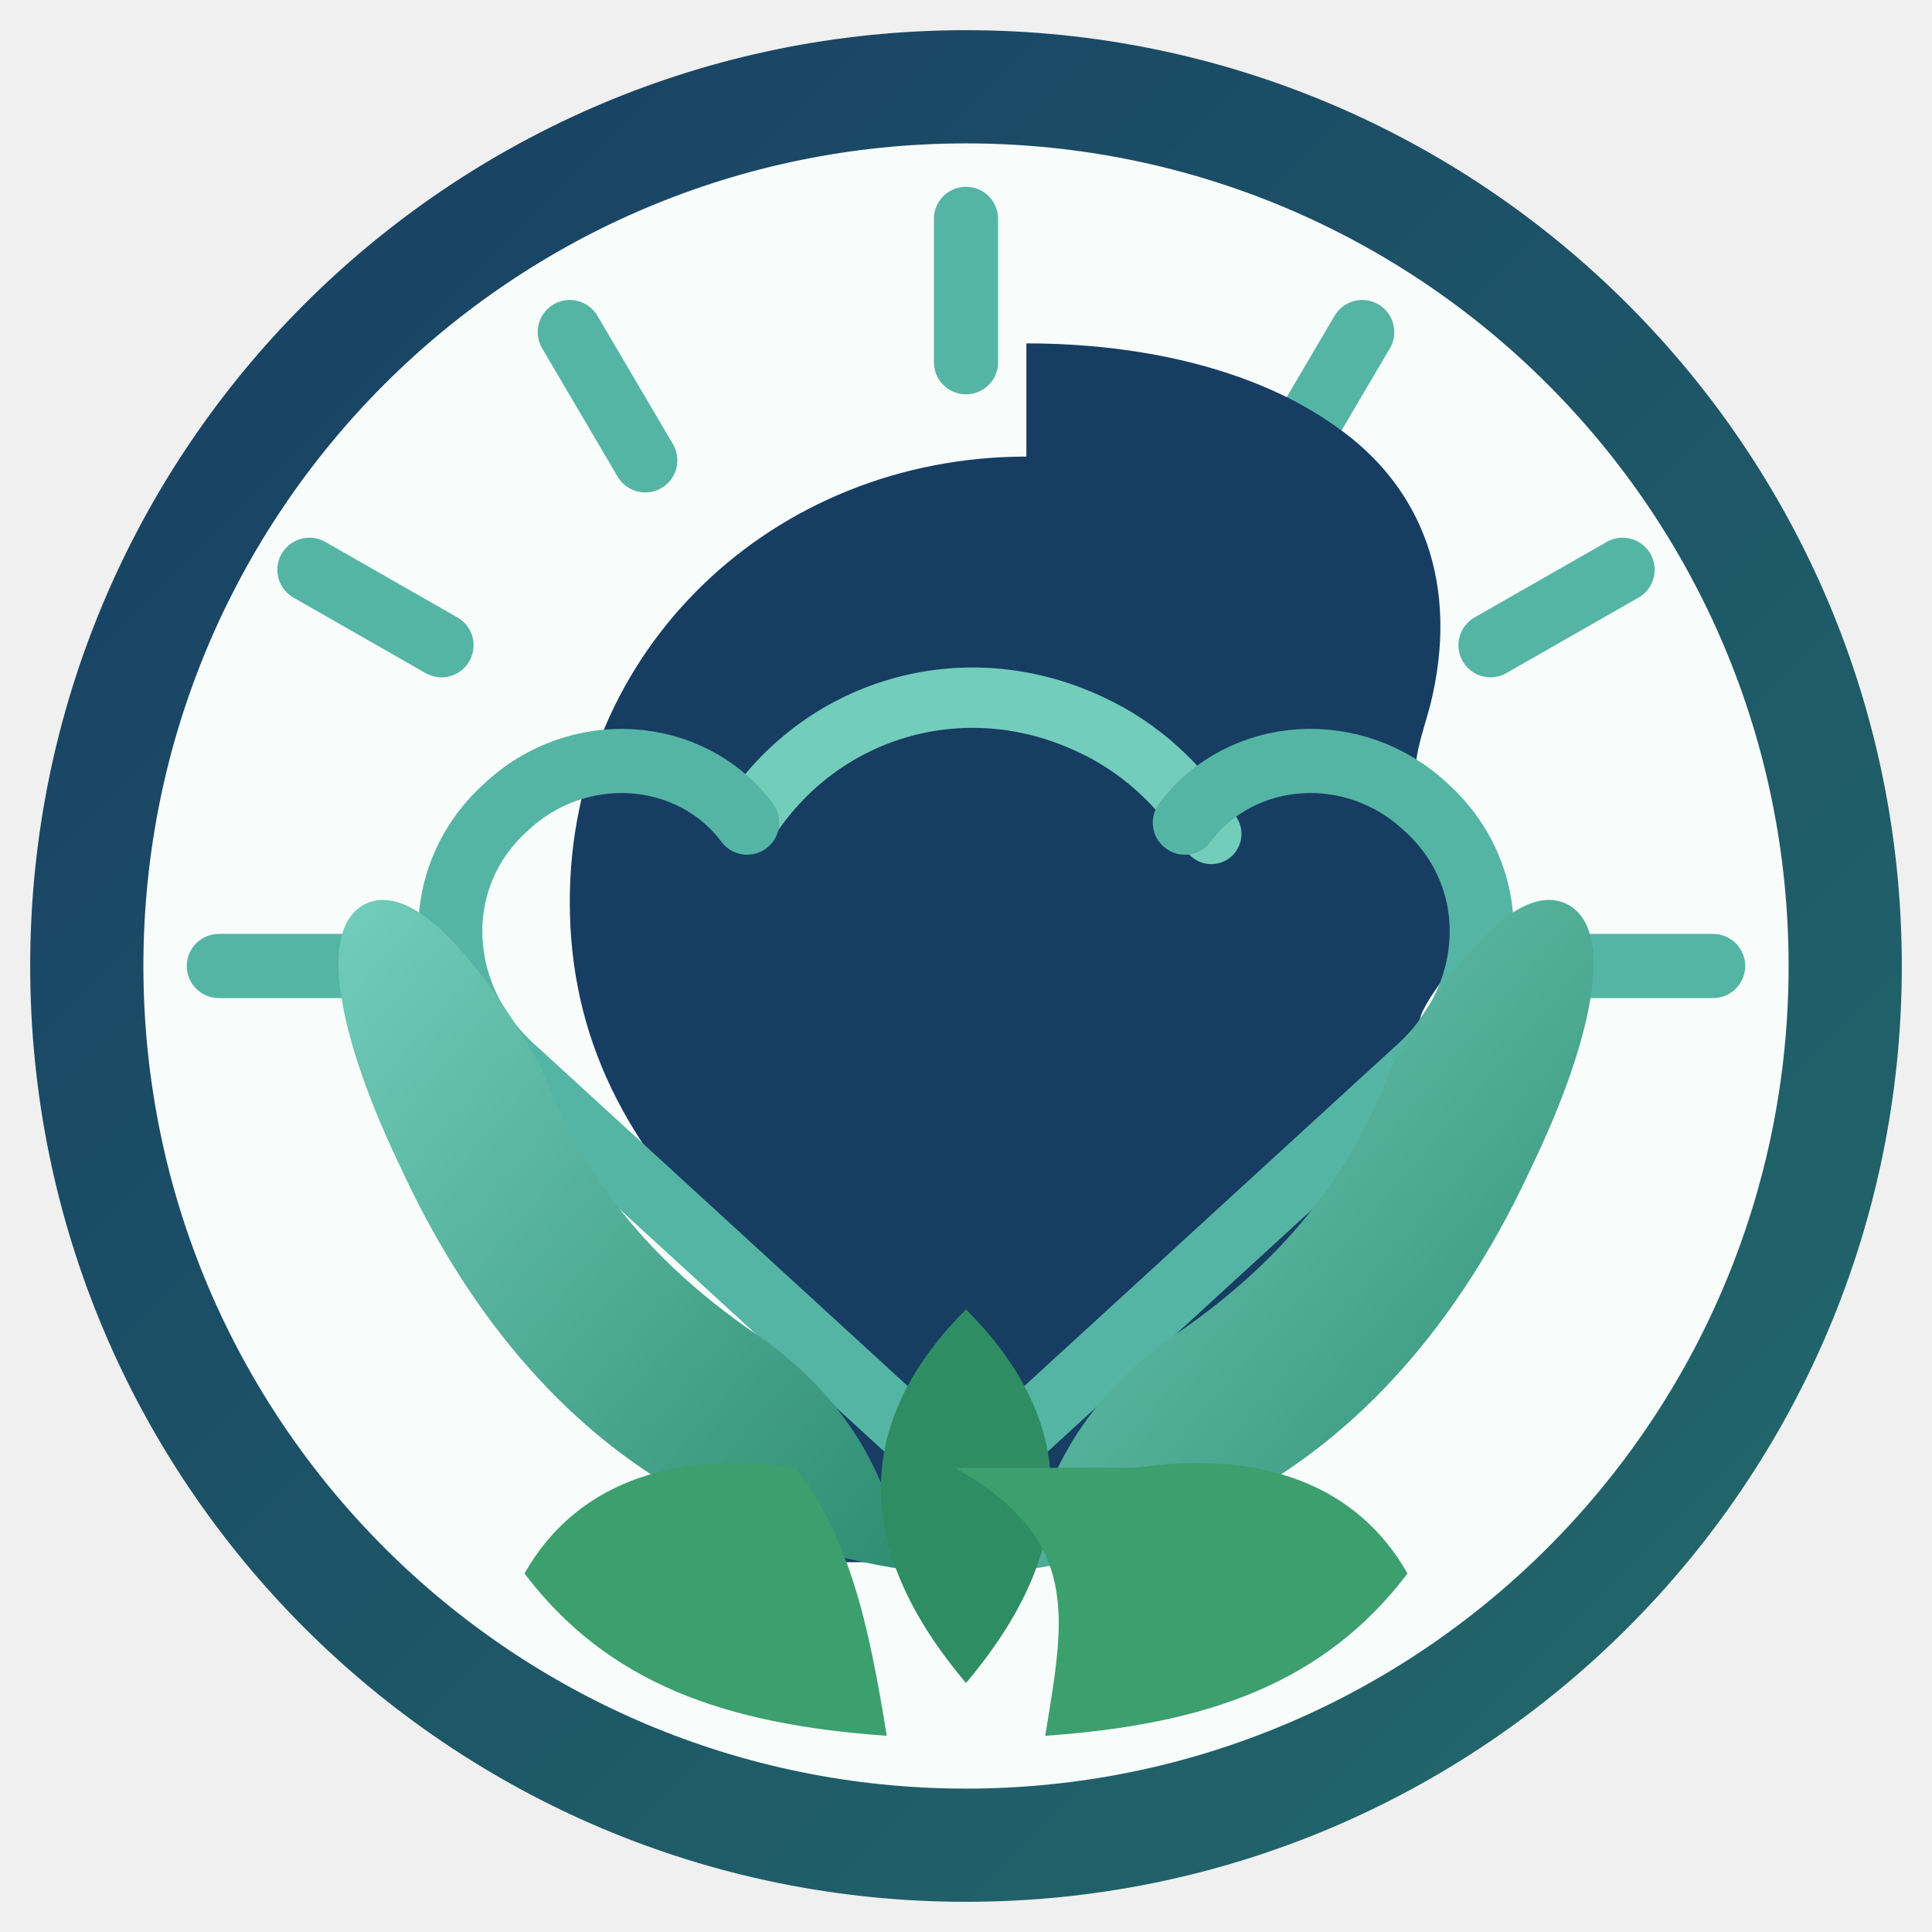
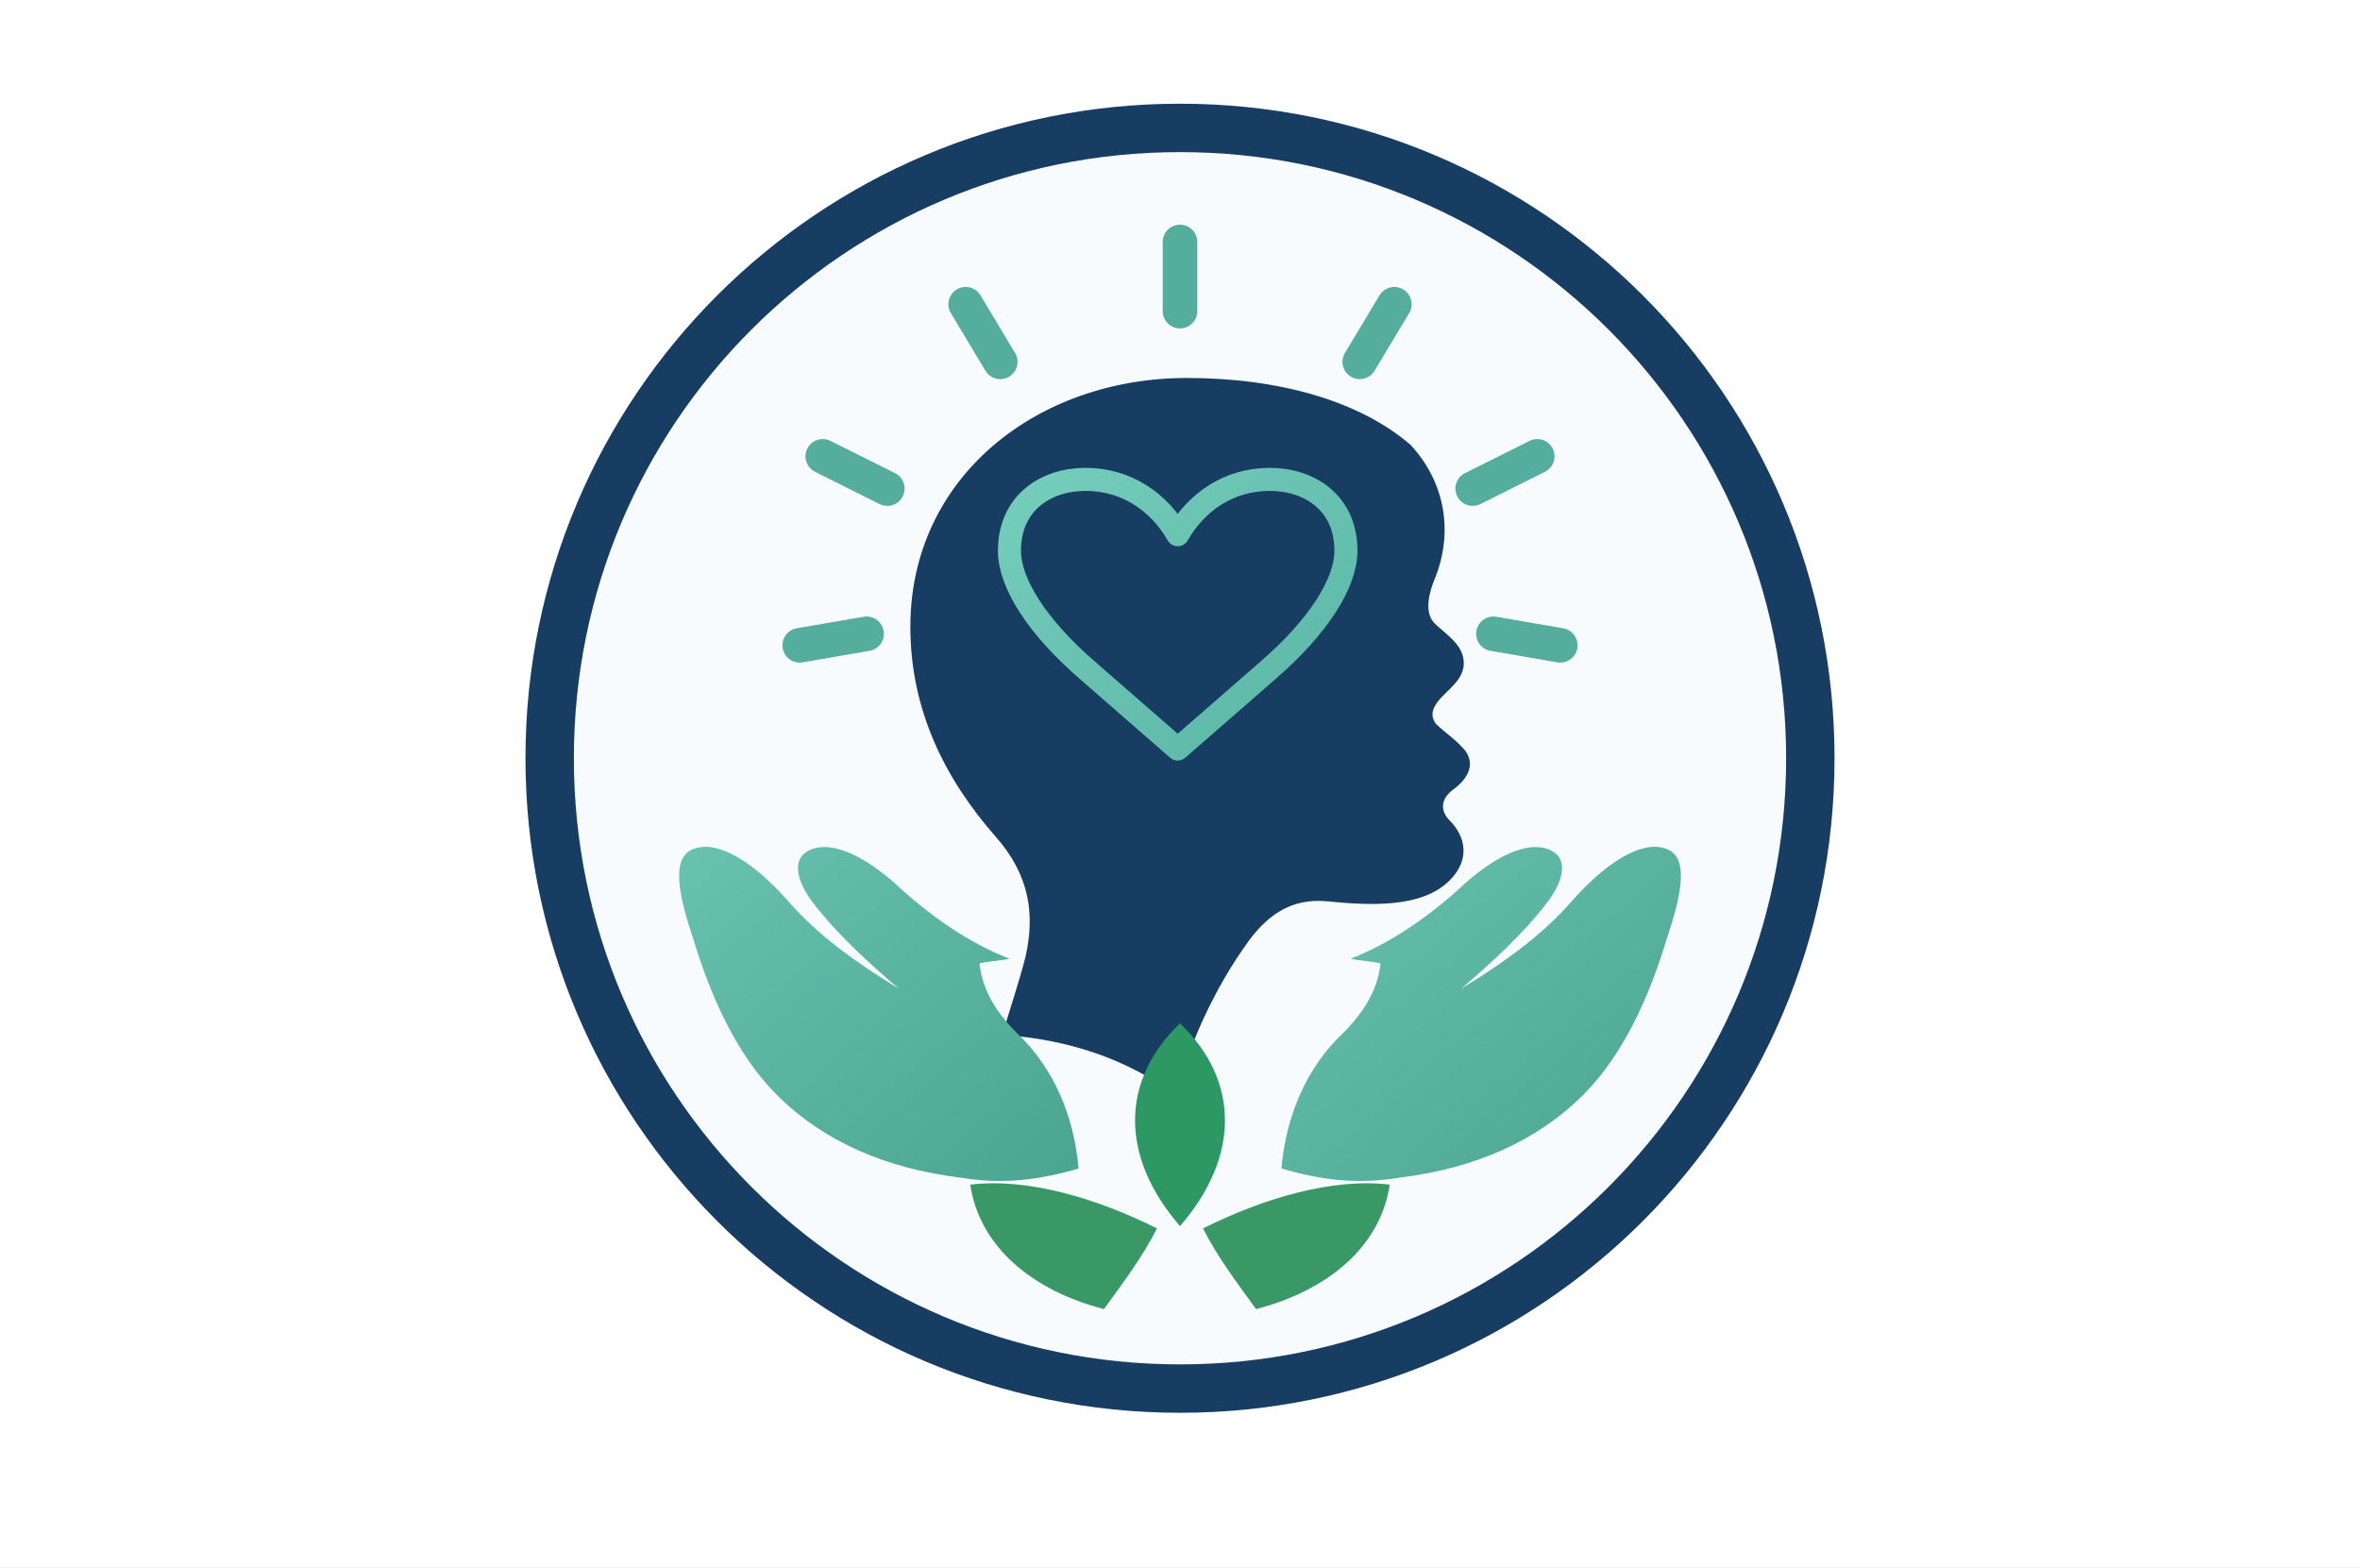
- <svg xmlns="http://www.w3.org/2000/svg" viewBox="0 0 512 512">
+ <svg xmlns="http://www.w3.org/2000/svg" viewBox="0 0 1024 680">
  <defs>
-     <linearGradient id="bg" x1="0" y1="0" x2="1" y2="1">
-       <stop offset="0%" stop-color="#173d63" />
-       <stop offset="100%" stop-color="#236b6b" />
+     <linearGradient id="hand" x1="0" y1="0" x2="1" y2="1">
+       <stop offset="0%" stop-color="#69c1af" />
+       <stop offset="100%" stop-color="#4aa58f" />
    </linearGradient>
-     <linearGradient id="green" x1="0" y1="0" x2="1" y2="1">
-       <stop offset="0%" stop-color="#72cdbb" />
-       <stop offset="100%" stop-color="#2f8d72" />
+     <linearGradient id="heart" x1="0" y1="0" x2="1" y2="1">
+       <stop offset="0%" stop-color="#75cdbc" />
+       <stop offset="100%" stop-color="#5bb6a5" />
    </linearGradient>
  </defs>
-   <circle cx="256" cy="256" r="248" fill="url(#bg)" />
-   <circle cx="256" cy="256" r="218" fill="#f8fcfb" />
-   <g fill="none" stroke="#55b5a4" stroke-width="17" stroke-linecap="round">
-     <path d="M256 58v38" />
-     <path d="M151 88l20 34" />
-     <path d="M361 88l-20 34" />
-     <path d="M82 151l35 20" />
-     <path d="M430 151l-35 20" />
-     <path d="M58 256h38" />
-     <path d="M454 256h-38" />
+   <rect width="1024" height="680" fill="#ffffff" />
+   <circle cx="512" cy="329" r="284" fill="#173d63" />
+   <circle cx="512" cy="329" r="263" fill="#f7fbfd" />
+   <g fill="none" stroke="#55ad9d" stroke-width="15" stroke-linecap="round">
+     <path d="M512 105v30" />
+     <path d="M419 132l15 25" />
+     <path d="M357 198l28 14" />
+     <path d="M347 280l29-5" />
+     <path d="M605 132l-15 25" />
+     <path d="M667 198l-28 14" />
+     <path d="M677 280l-29-5" />
  </g>
-   <path fill="#173d63" d="M272 121c-67 0-121 51-121 118 0 36 15 65 43 92 18 18 27 35 27 59v24h71c4-27 15-49 31-64 21-20 47-28 55-51 5-14-5-22-1-31 5-10 15-18 16-30 1-10-8-16-14-23-7-8-3-17 0-28 8-32-2-58-25-74-21-15-51-22-82-22z" />
-   <path d="M198 218c19-30 57-42 91-26 13 6 24 16 32 29" fill="none" stroke="#72cdbb" stroke-width="16" stroke-linecap="round" />
-   <path d="M198 218c-15-20-45-22-64-4-21 19-19 51 3 70l119 109 119-109c22-19 24-51 3-70-19-18-49-16-64 4" fill="none" stroke="#55b5a4" stroke-width="17" stroke-linecap="round" stroke-linejoin="round" />
-   <path fill="url(#green)" d="M143 282c-18-31-35-49-47-42-13 8-4 40 10 69 17 37 42 69 77 88 18 10 37 16 57 19-4-25-16-46-39-62-25-17-46-39-58-72z" />
-   <path fill="url(#green)" d="M369 282c18-31 35-49 47-42 13 8 4 40-10 69-17 37-42 69-77 88-18 10-37 16-57 19 4-25 16-46 39-62 25-17 46-39 58-72z" />
-   <path fill="#2f8d63" d="M256 347c-27 27-33 60 0 99 33-39 27-72 0-99z" />
-   <path fill="#3c9f6e" d="M211 389c-34-5-59 5-72 28 22 29 53 40 96 43-5-31-10-52-24-71z" />
-   <path fill="#3c9f6e" d="M301 389c34-5 59 5 72 28-22 29-53 40-96 43 5-31 10-52-24-71z" />
+   <path fill="#173d63" d="       M515 164       C450 164 395 207 395 272       C395 308 410 338 432 363       C447 380 449 397 445 415       C442 427 438 438 435 449        C463 451 488 459 510 475        C516 454 526 430 542 408       C551 396 561 390 575 391        C595 393 617 394 629 382        C638 373 636 363 629 356        C625 352 625 347 630 343        C637 338 640 332 636 326        C632 321 627 318 623 314        C620 310 622 306 626 302        C631 297 636 293 635 286        C634 279 627 275 622 270        C618 265 620 257 623 250        C631 229 626 208 612 193        C590 174 555 164 515 164       Z     " />
+   <path d="       M511 325       L472 291       C450 272 438 253 438 239       C438 218 454 208 471 208       C489 208 503 218 511 232       C519 218 533 208 551 208       C568 208 584 218 584 239       C584 253 572 272 550 291       Z     " fill="none" stroke="url(#heart)" stroke-width="10" stroke-linecap="round" stroke-linejoin="round" />
+   <path fill="url(#hand)" d="       M438 416        C420 409 403 397 388 383       C372 369 359 365 351 369       C343 373 346 383 353 392       C363 405 376 417 390 429        C372 418 355 406 342 391       C327 374 312 365 302 368       C290 371 295 390 301 408        C308 431 319 457 337 475       C357 495 384 507 417 511        C435 514 451 512 468 507        C466 484 457 463 441 448        C431 438 426 428 425 418        C429 417 433 417 438 416       Z     " />
+   <path fill="url(#hand)" d="       M586 416        C604 409 621 397 636 383       C652 369 665 365 673 369       C681 373 678 383 671 392       C661 405 648 417 634 429        C652 418 669 406 682 391       C697 374 712 365 722 368       C734 371 729 390 723 408        C716 431 705 457 687 475       C667 495 640 507 607 511        C589 514 573 512 556 507        C558 484 567 463 583 448        C593 438 598 428 599 418        C595 417 591 417 586 416       Z     " />
+   <path fill="#2d9863" d="       M512 444       C486 469 486 502 512 532       C538 502 538 469 512 444       Z     " />
+   <path fill="#399866" d="       M502 533       C476 520 446 511 421 514       C425 541 448 560 479 568       C487 557 496 545 502 533       Z     " />
+   <path fill="#399866" d="       M522 533       C548 520 578 511 603 514       C599 541 576 560 545 568       C537 557 528 545 522 533       Z     " />
</svg>
